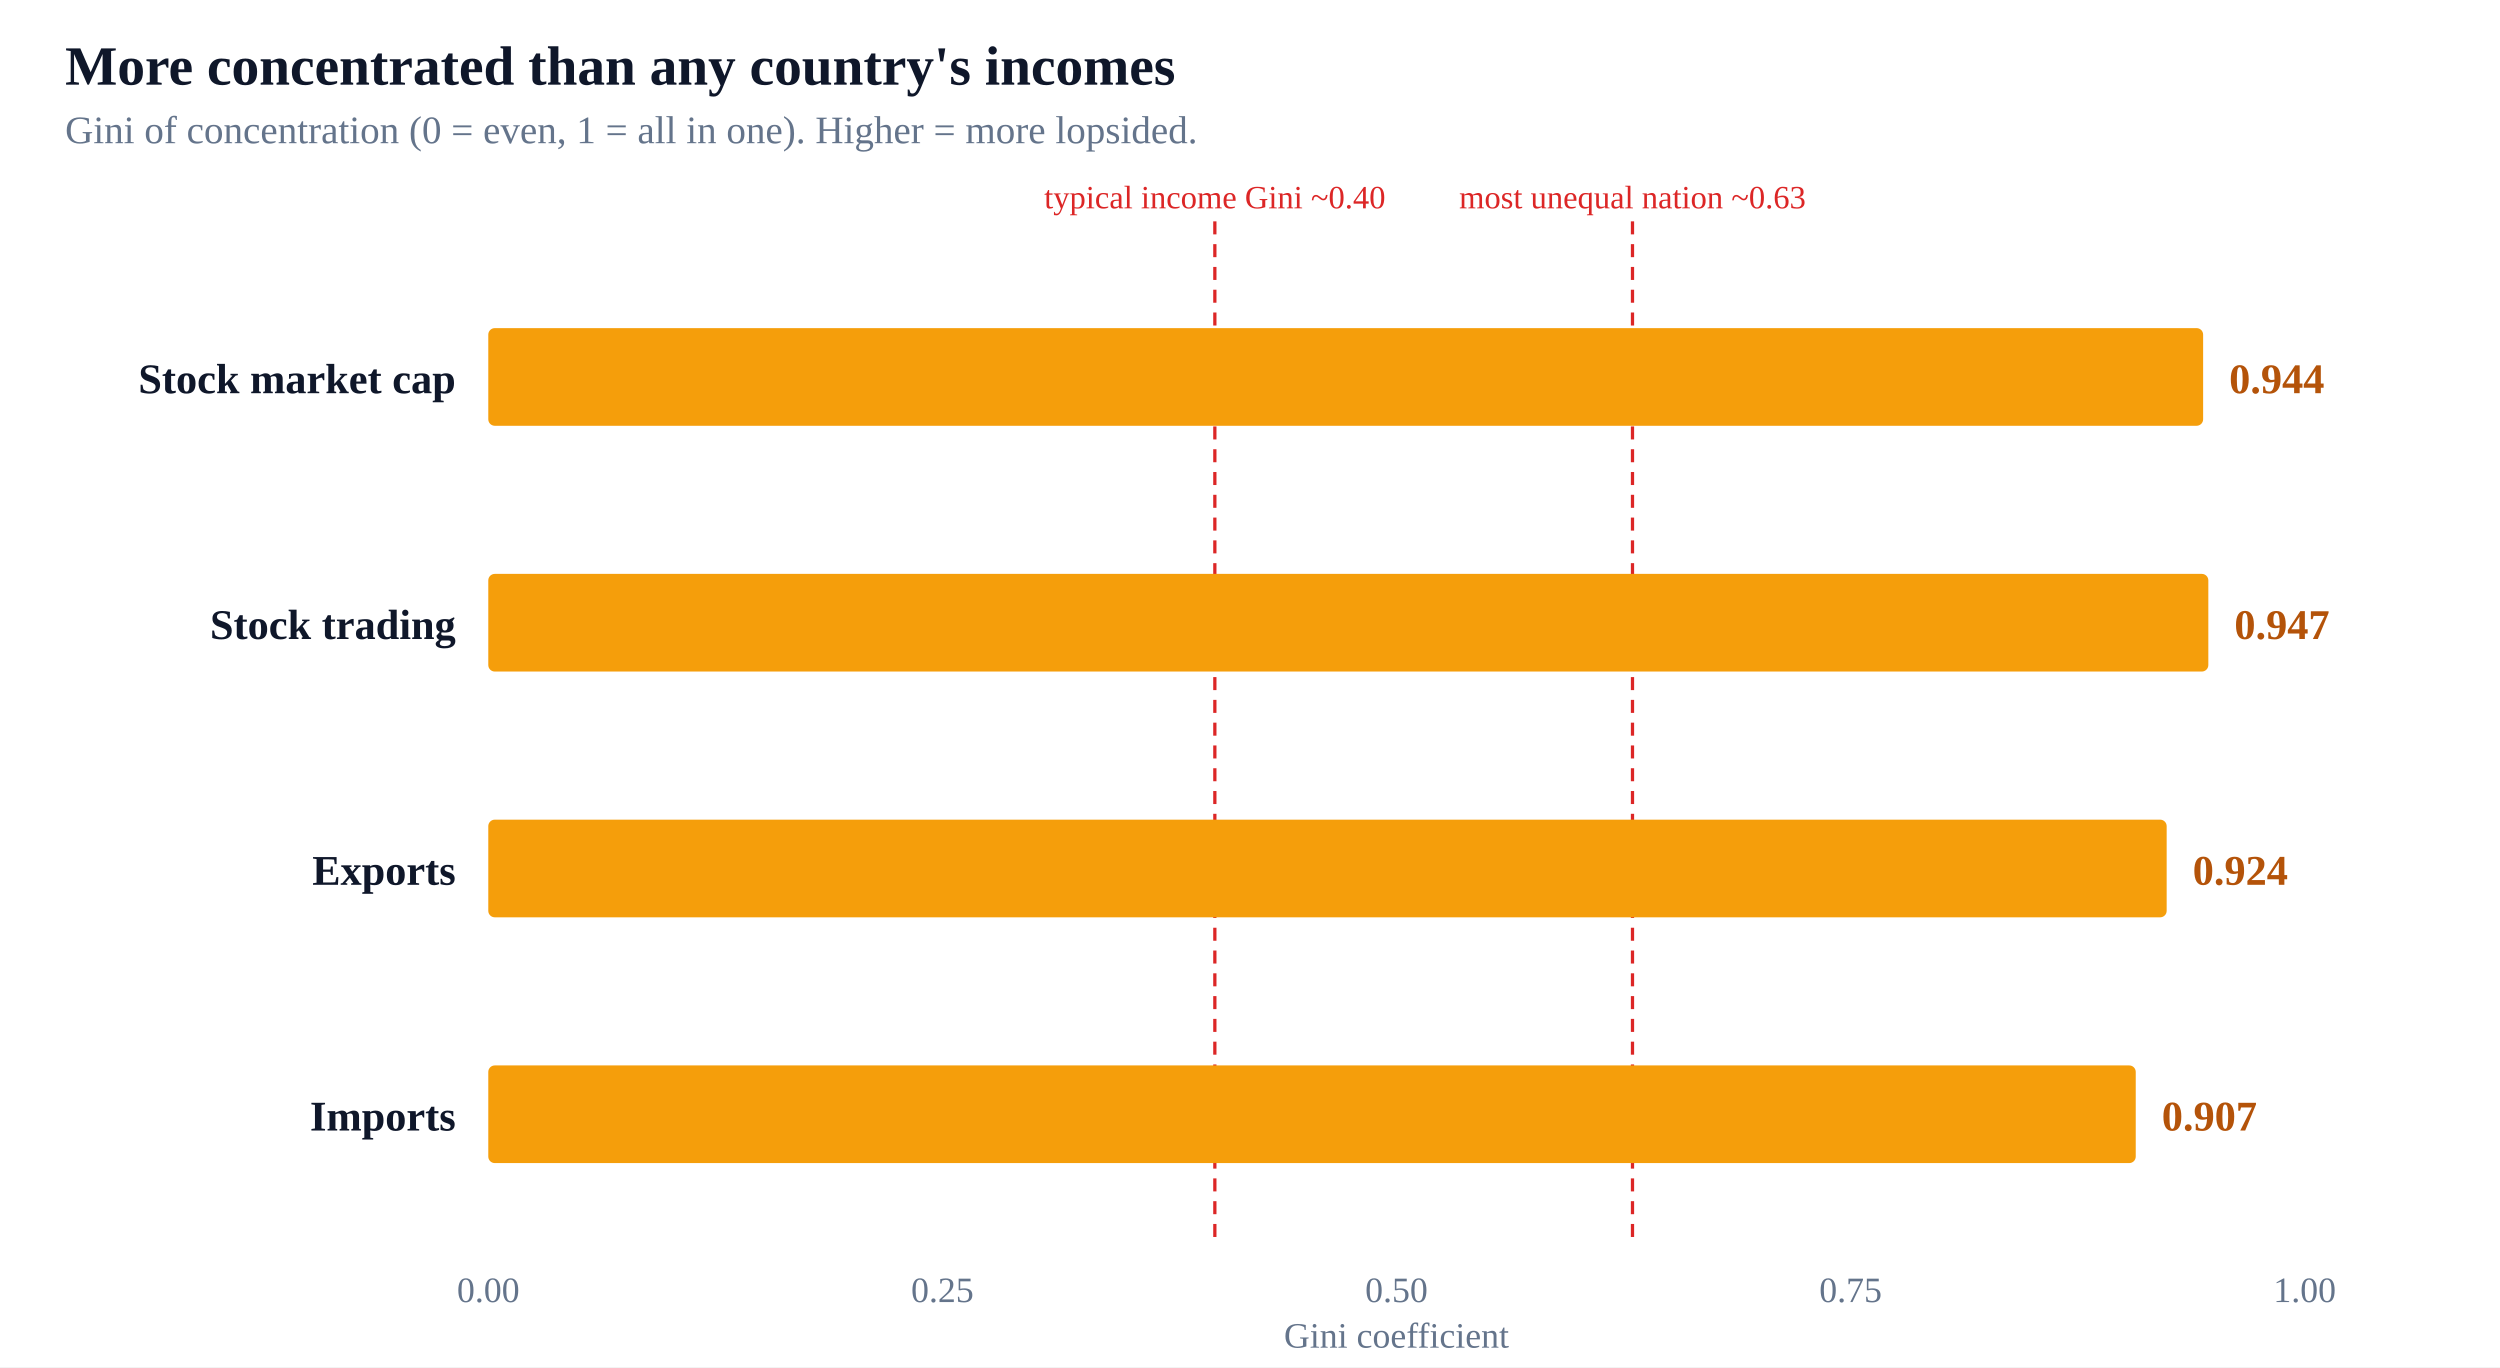
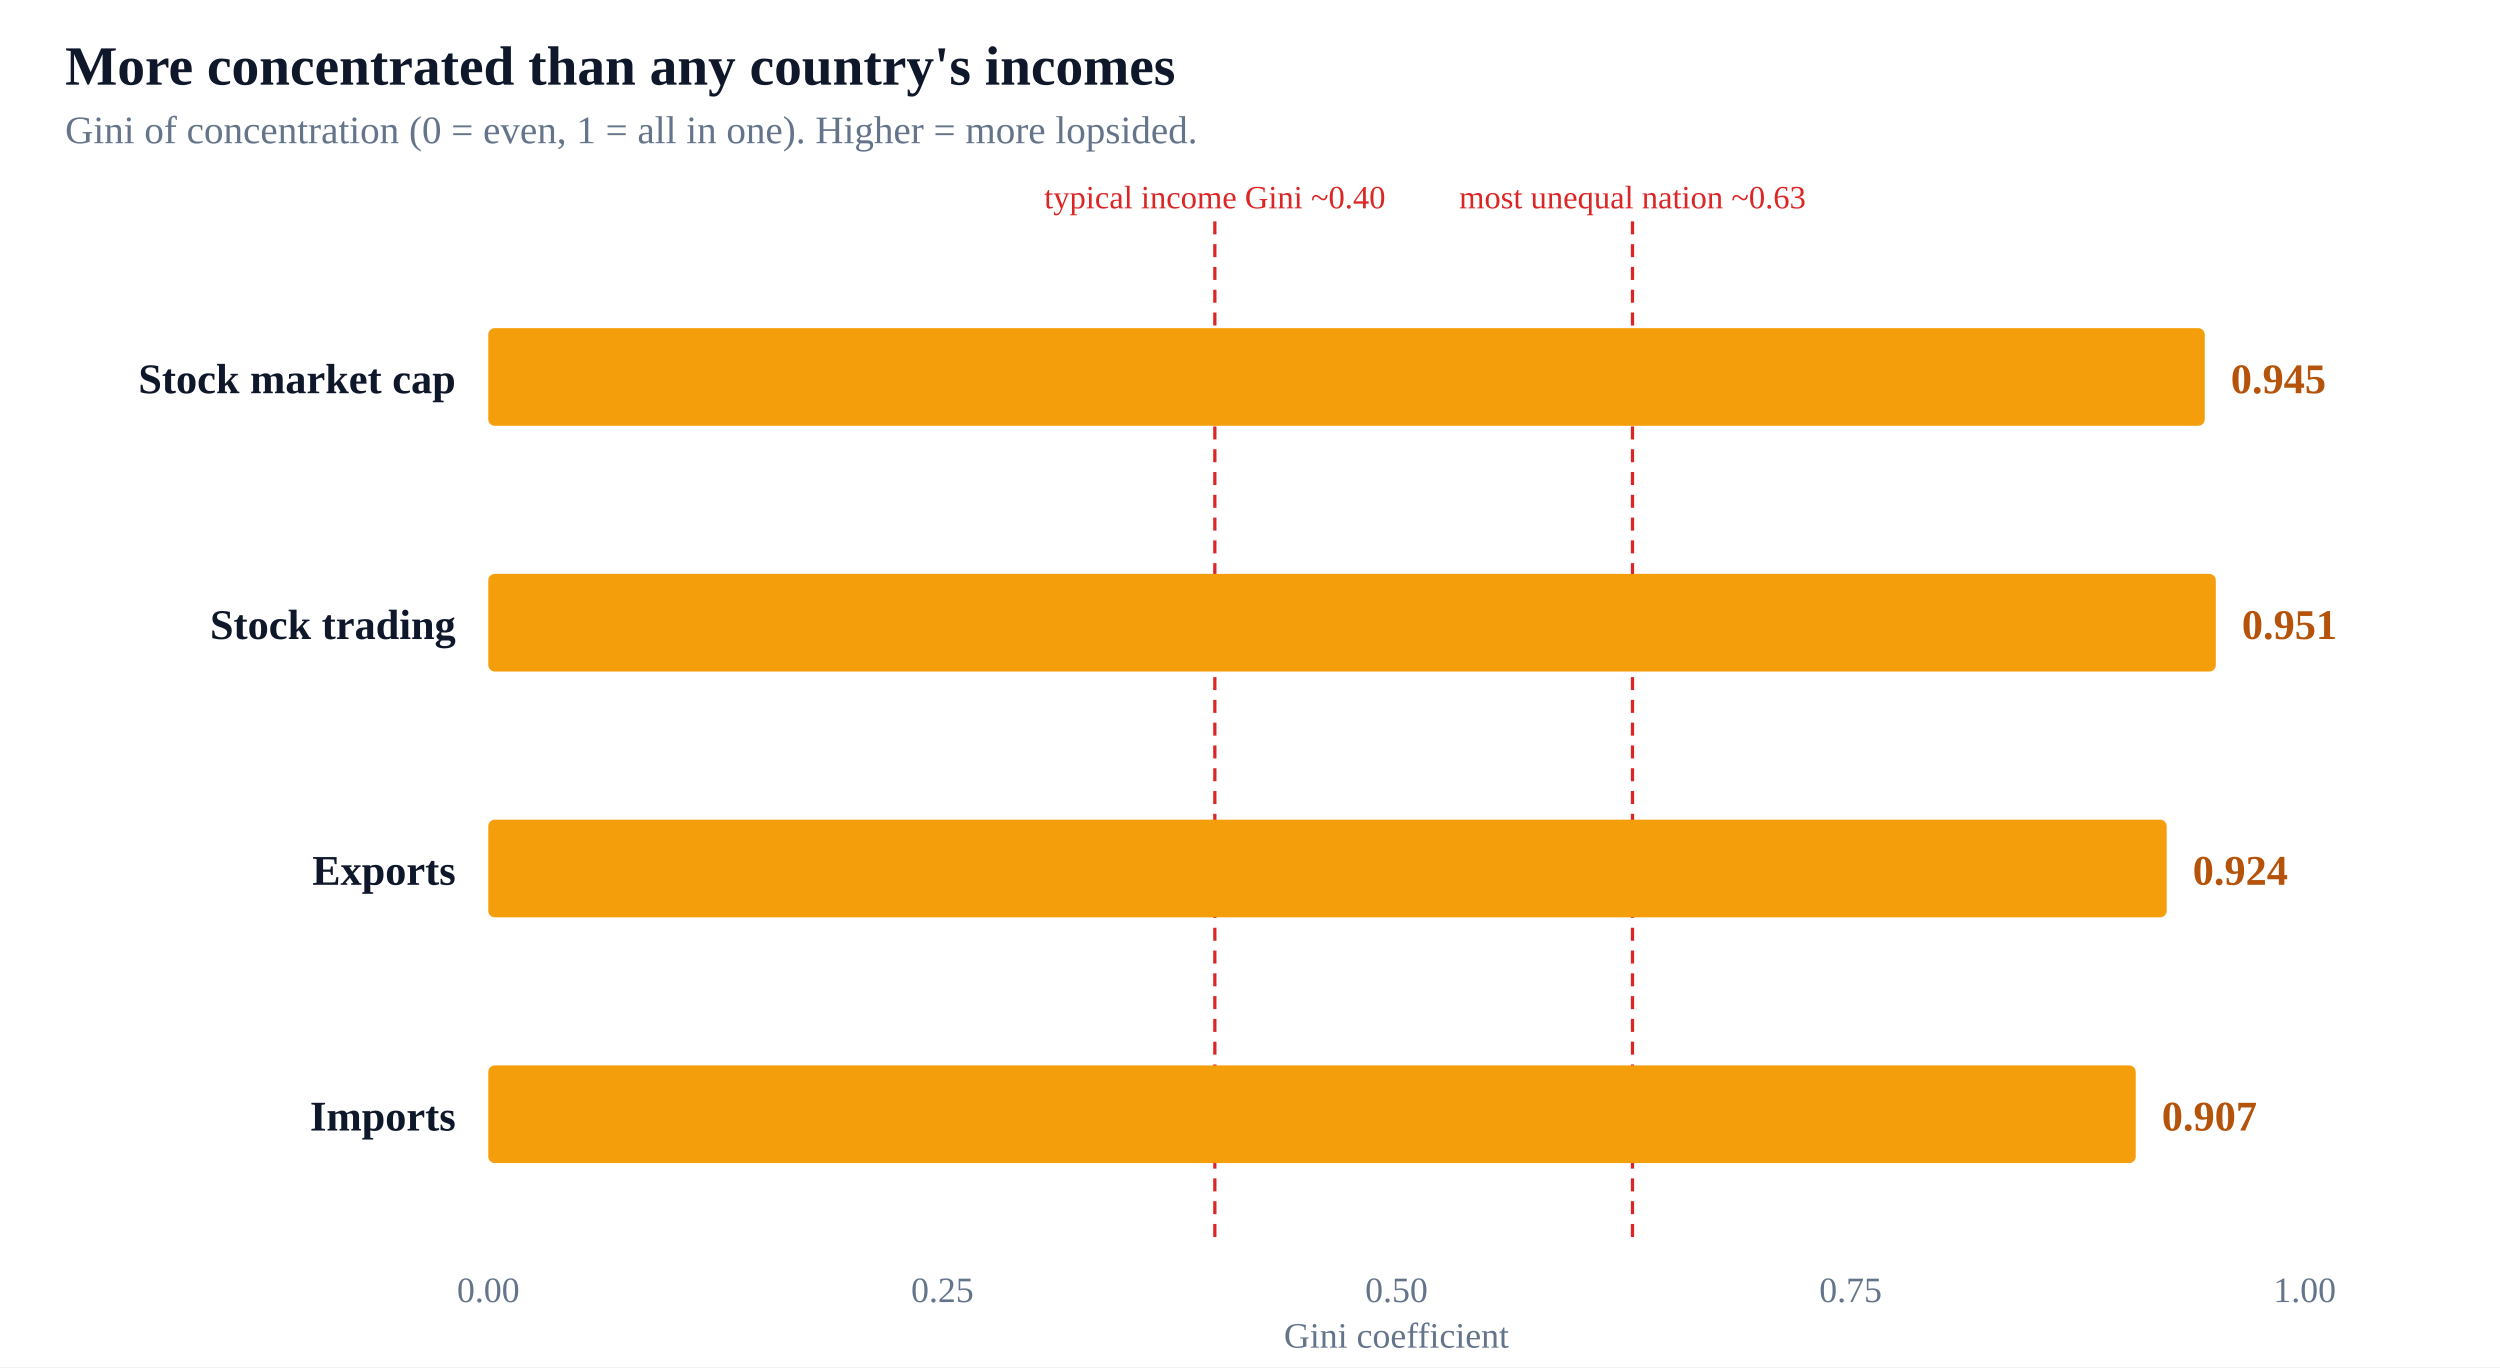
<svg xmlns="http://www.w3.org/2000/svg" viewBox="0 0 768 420" font-family="Georgia,'Times New Roman',serif" role="img" aria-label="Gini concentration of Korea's market and trade, all above 0.9, versus income Gini reference lines">
  <rect width="768" height="420" fill="#ffffff" />
  <text x="20" y="26" font-size="17" font-weight="700" fill="#0f172a">More concentrated than any country's incomes</text>
  <text x="20" y="44" font-size="12" fill="#64748b">Gini of concentration (0 = even, 1 = all in one). Higher = more lopsided.</text>
  <line x1="373.2" y1="68" x2="373.2" y2="380" stroke="#dc2626" stroke-dasharray="4 3" />
  <text x="373.2" y="64" text-anchor="middle" font-size="10" fill="#dc2626">typical income Gini ~0.40</text>
  <line x1="501.5" y1="68" x2="501.5" y2="380" stroke="#dc2626" stroke-dasharray="4 3" />
  <text x="501.5" y="64" text-anchor="middle" font-size="10" fill="#dc2626">most unequal nation ~0.63</text>
-   <rect x="150" y="100.8" width="526.8" height="30" fill="#f59e0b" rx="2" />
+   <rect x="150" y="100.8" width="527.3" height="30" fill="#f59e0b" rx="2" />
  <text x="140" y="120.8" text-anchor="end" font-size="13" font-weight="700" fill="#0f172a">Stock market cap</text>
-   <text x="684.8" y="120.8" font-size="13" font-weight="700" fill="#b45309">0.944</text>
-   <rect x="150" y="176.3" width="528.4" height="30" fill="#f59e0b" rx="2" />
+   <text x="685.3" y="120.8" font-size="13" font-weight="700" fill="#b45309">0.945</text>
+   <rect x="150" y="176.3" width="530.7" height="30" fill="#f59e0b" rx="2" />
  <text x="140" y="196.3" text-anchor="end" font-size="13" font-weight="700" fill="#0f172a">Stock trading</text>
-   <text x="686.4" y="196.3" font-size="13" font-weight="700" fill="#b45309">0.947</text>
+   <text x="688.7" y="196.3" font-size="13" font-weight="700" fill="#b45309">0.951</text>
  <rect x="150" y="251.8" width="515.6" height="30" fill="#f59e0b" rx="2" />
  <text x="140" y="271.8" text-anchor="end" font-size="13" font-weight="700" fill="#0f172a">Exports</text>
  <text x="673.6" y="271.8" font-size="13" font-weight="700" fill="#b45309">0.924</text>
  <rect x="150" y="327.3" width="506.1" height="30" fill="#f59e0b" rx="2" />
  <text x="140" y="347.3" text-anchor="end" font-size="13" font-weight="700" fill="#0f172a">Imports</text>
  <text x="664.1" y="347.3" font-size="13" font-weight="700" fill="#b45309">0.907</text>
  <text x="150.0" y="400" text-anchor="middle" font-size="11" fill="#64748b">0.00</text>
  <text x="289.5" y="400" text-anchor="middle" font-size="11" fill="#64748b">0.25</text>
  <text x="429.0" y="400" text-anchor="middle" font-size="11" fill="#64748b">0.50</text>
  <text x="568.5" y="400" text-anchor="middle" font-size="11" fill="#64748b">0.75</text>
  <text x="708.0" y="400" text-anchor="middle" font-size="11" fill="#64748b">1.00</text>
  <text x="429" y="414" text-anchor="middle" font-size="11" fill="#64748b">Gini coefficient</text>
</svg>
